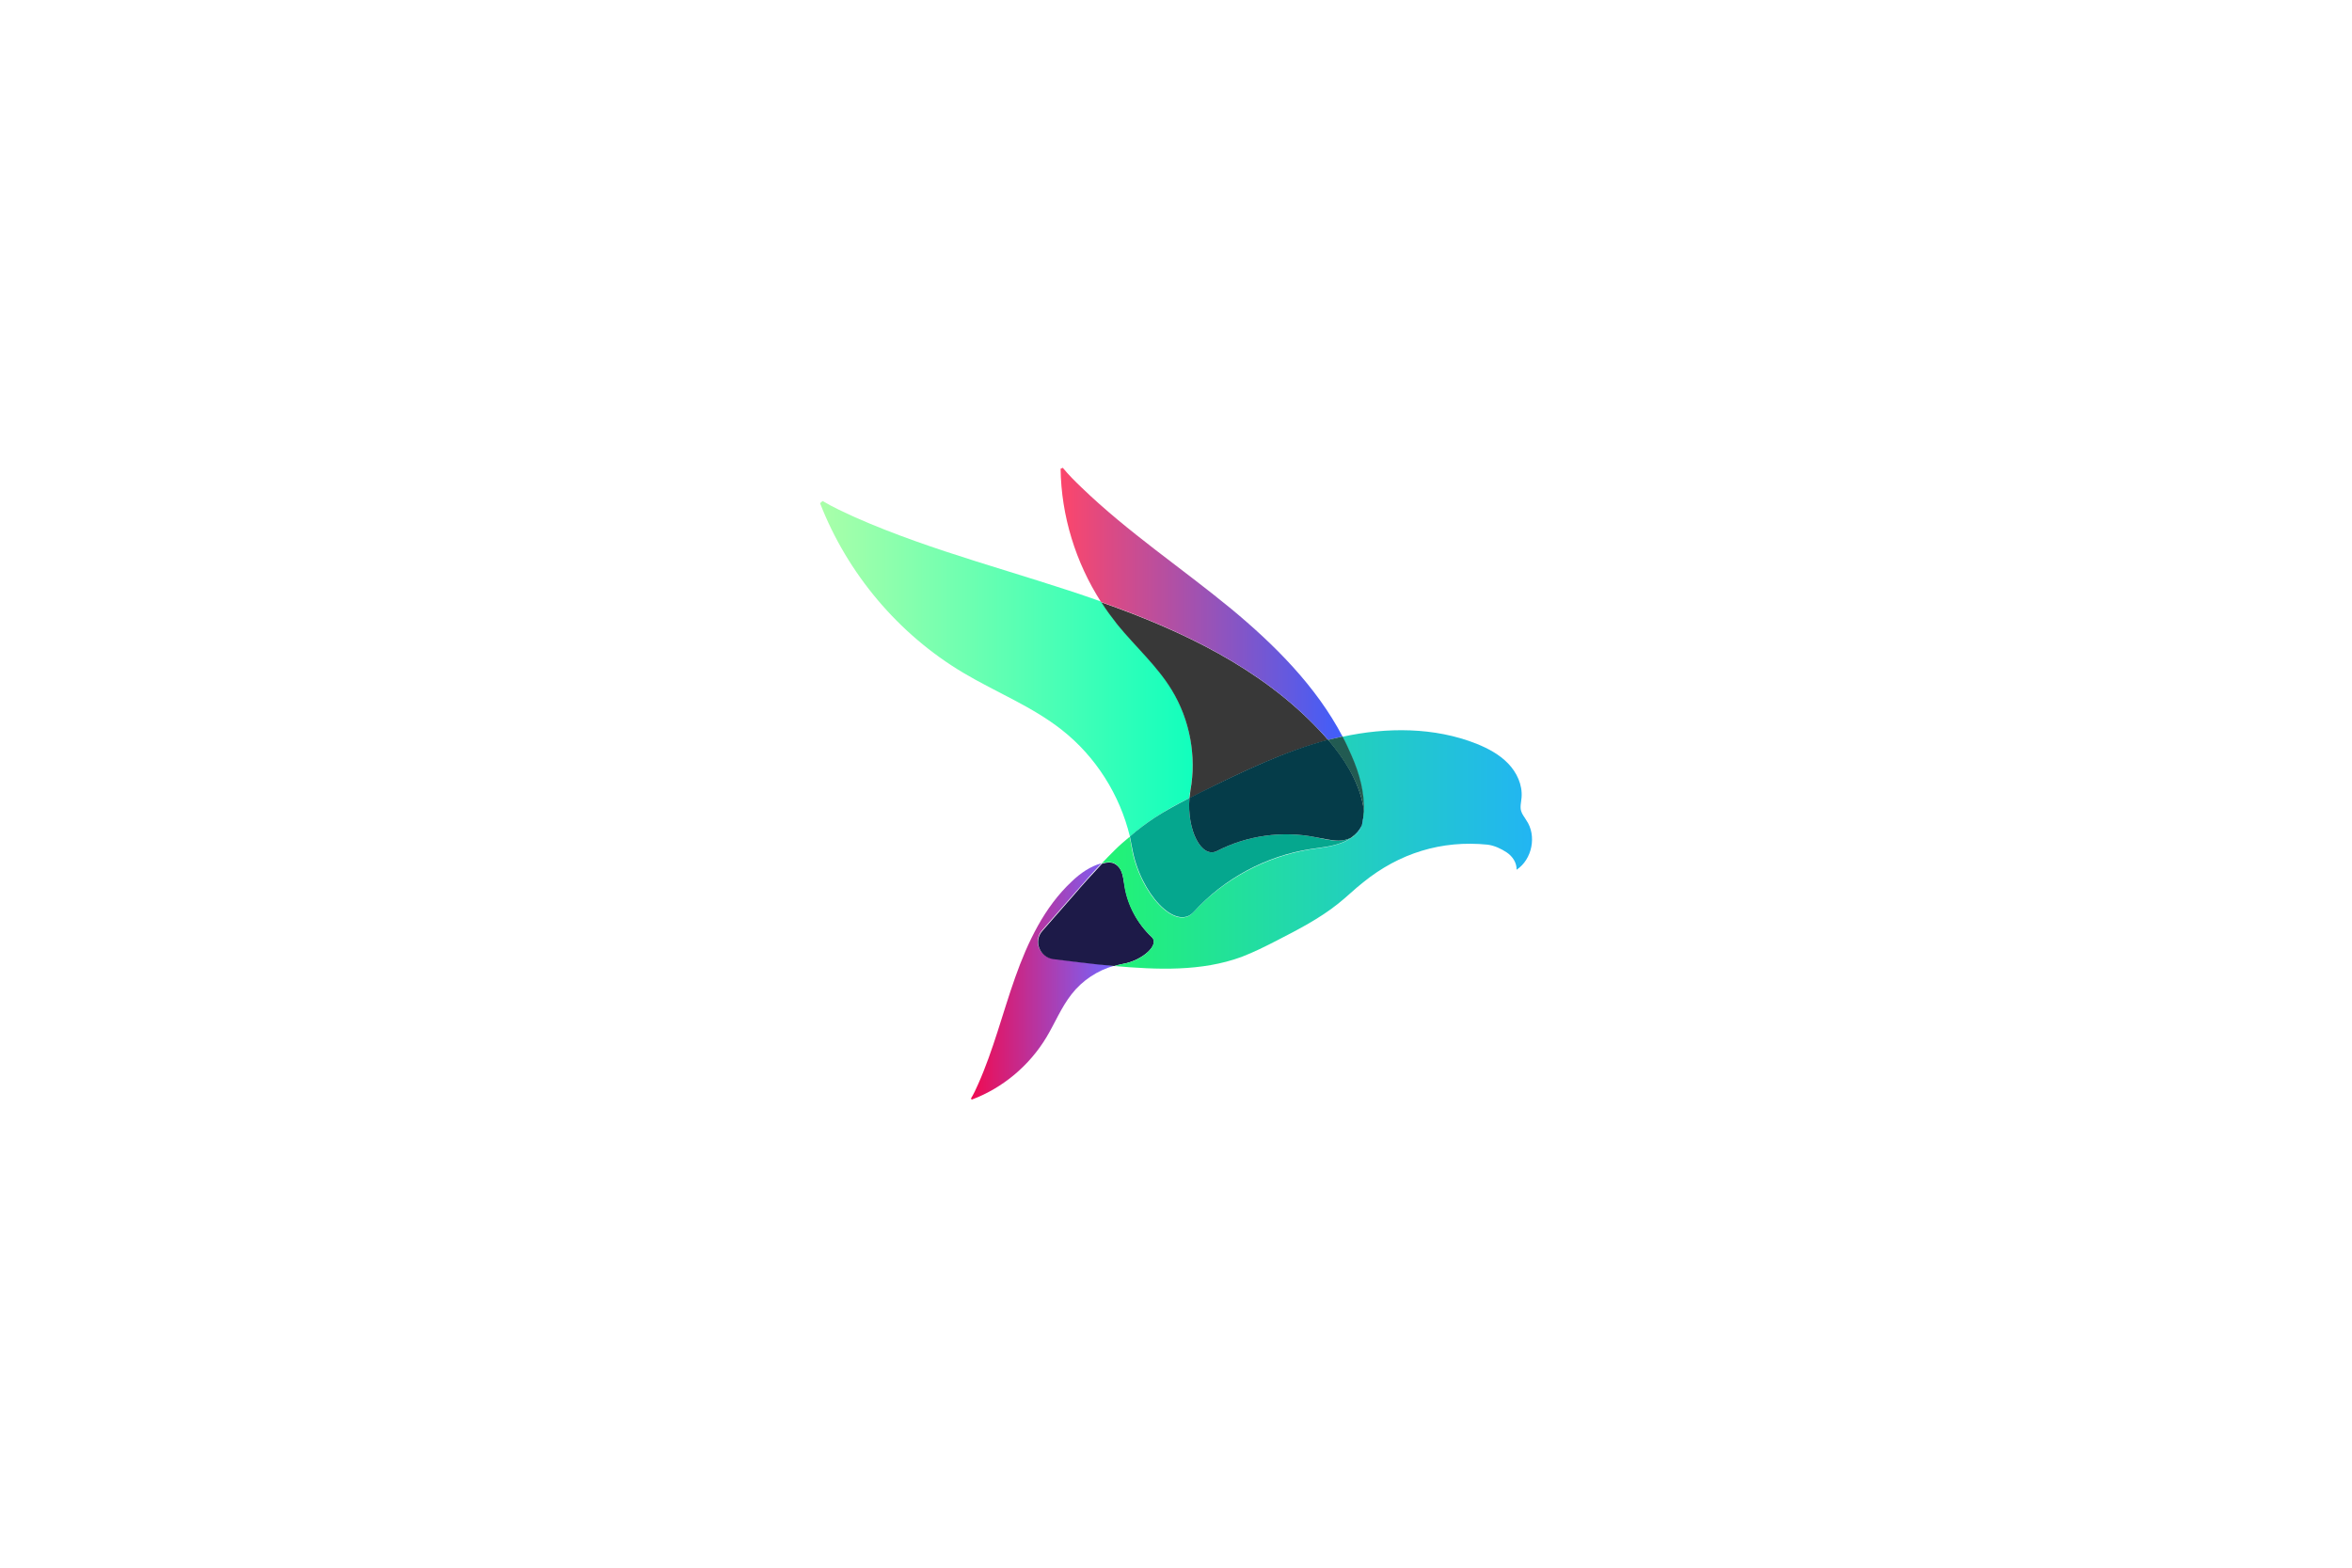
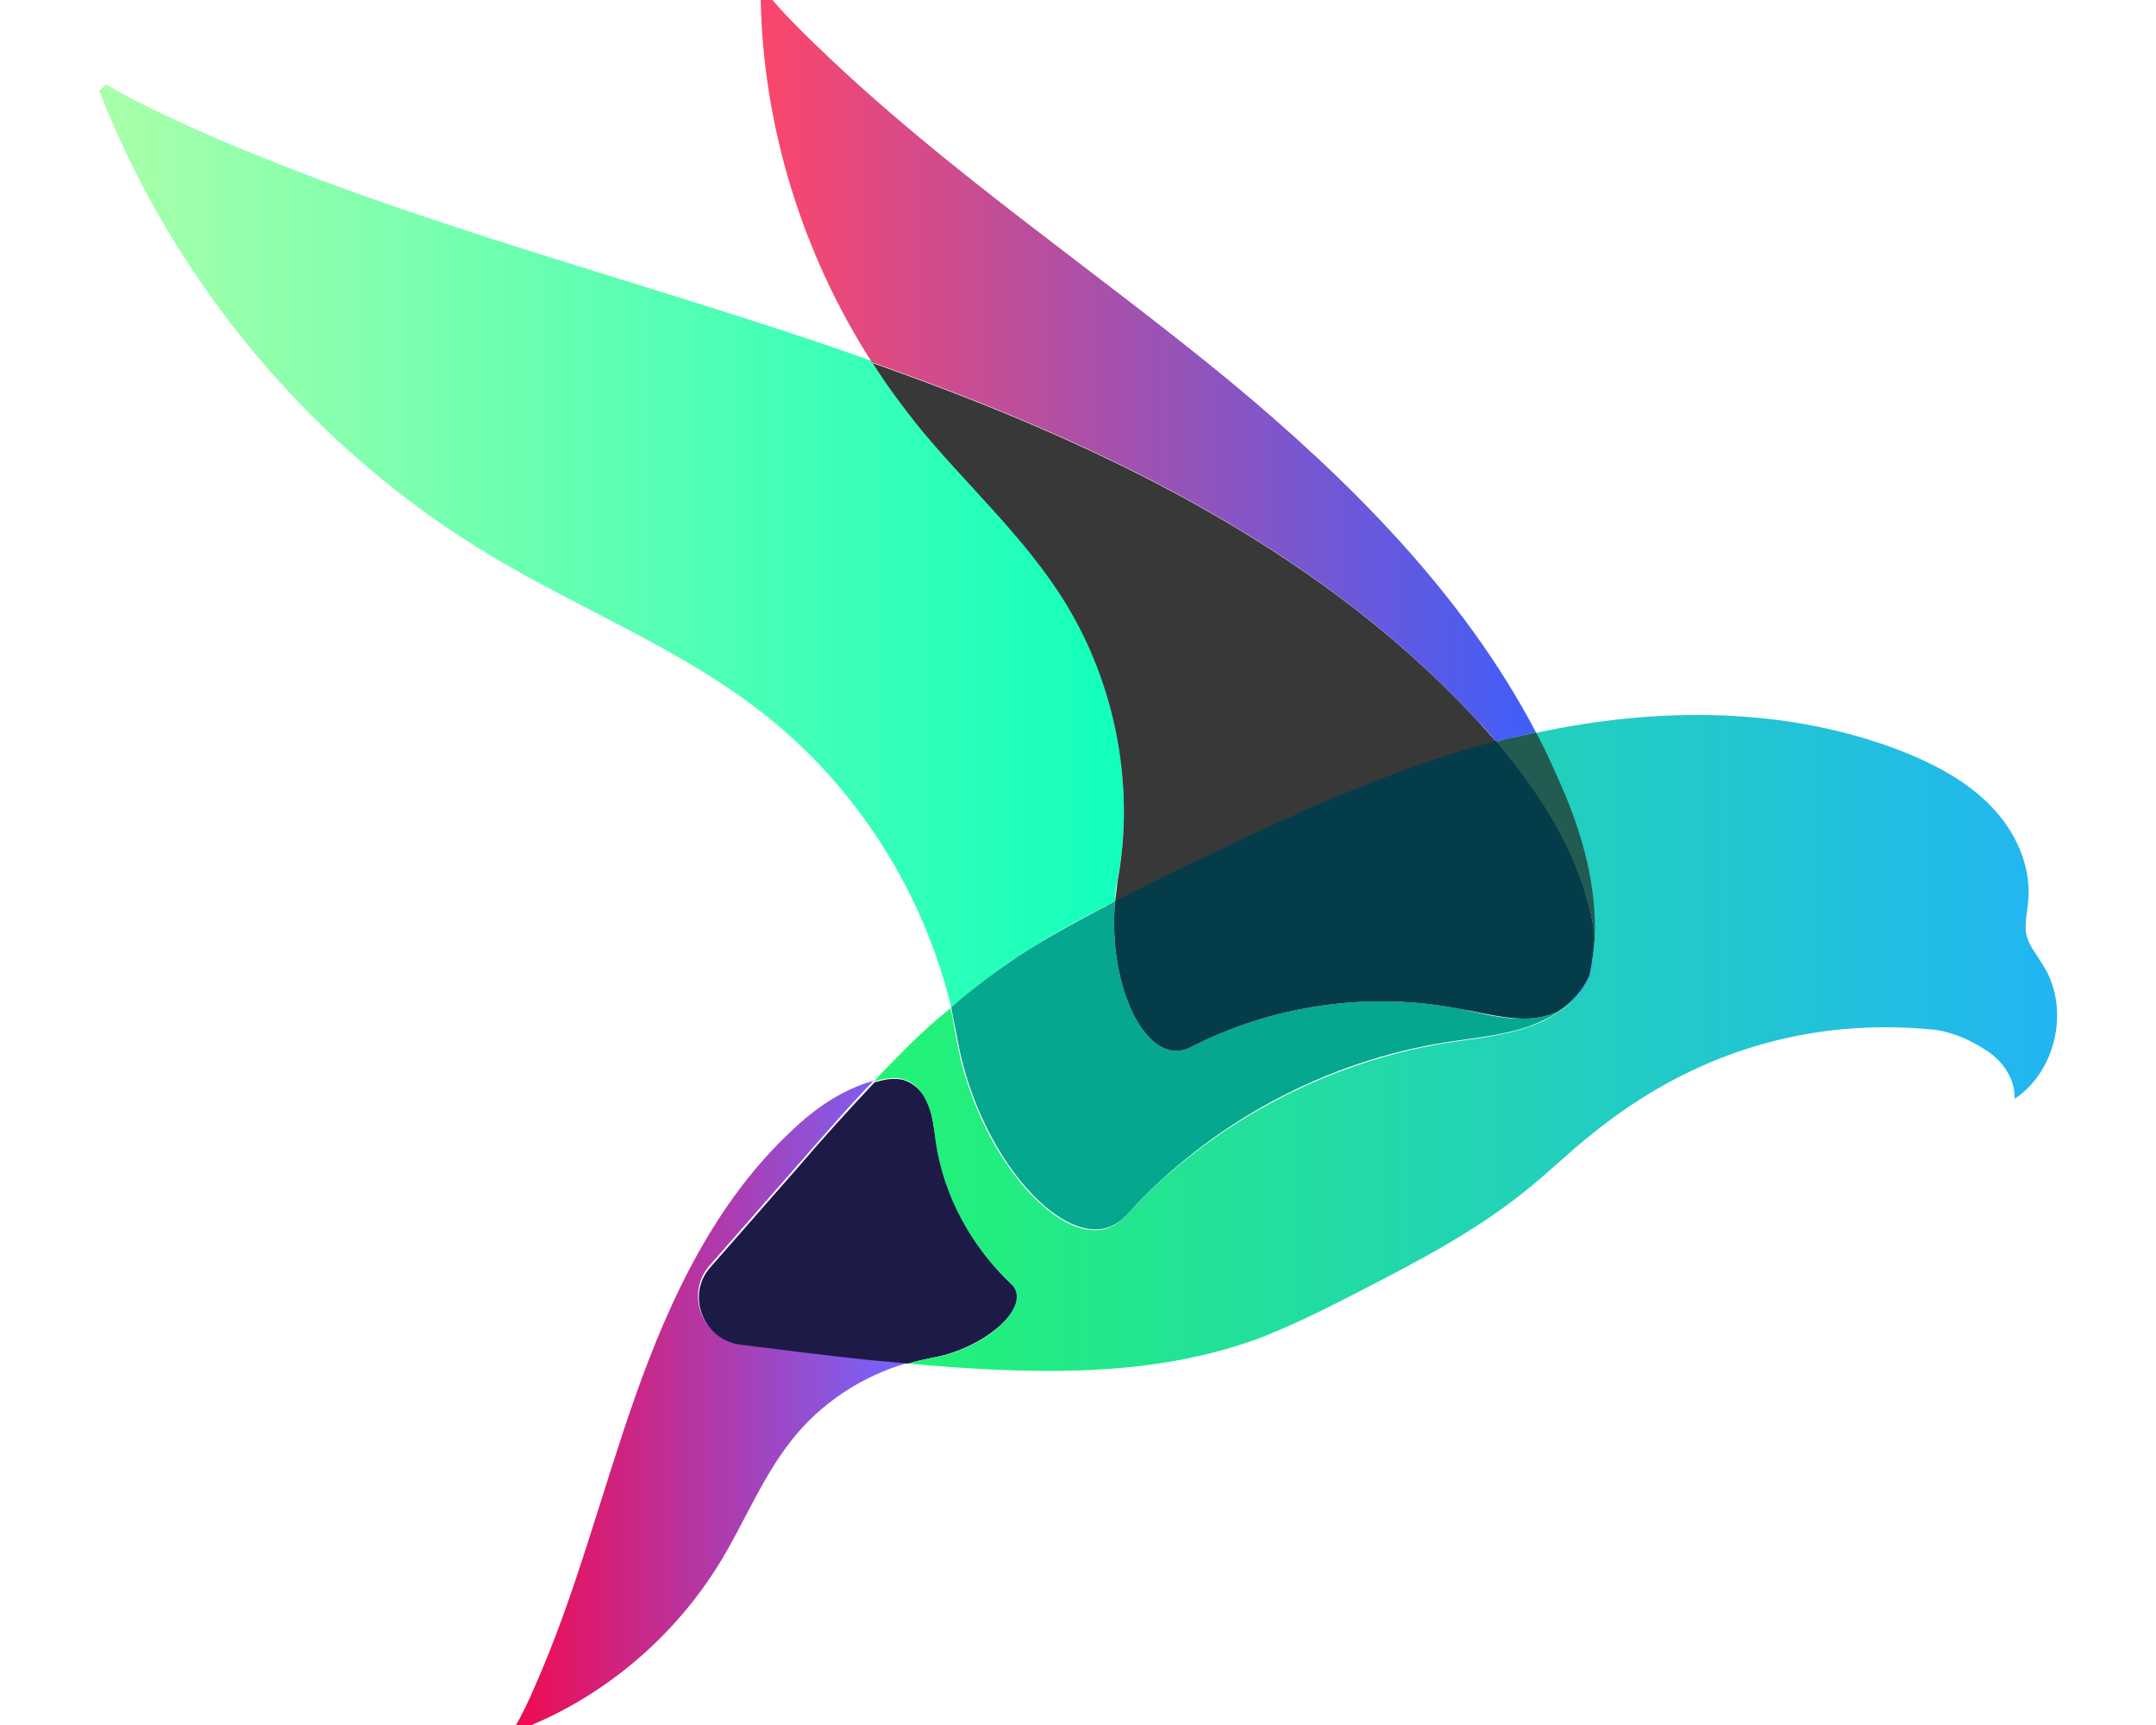
- <svg xmlns="http://www.w3.org/2000/svg" version="1.1" id="Layer_1" x="0px" y="0px" viewBox="0 0 750 500" style="enable-background:new 0 0 750 500;" xml:space="preserve">
+ <svg xmlns="http://www.w3.org/2000/svg" version="1.1" id="Layer_1" x="0px" y="0px" viewBox="250 150 250 200" style="enable-background:new 0 0 750 500;" xml:space="preserve">
  <style type="text/css">
	.st0{fill:#0288D1;}
	.st1{fill:#F44337;}
	.st2{fill:url(#SVGID_1_);}
	.st3{fill:url(#SVGID_2_);}
	.st4{opacity:0.2;}
	.st5{fill:none;}
	.st6{fill:url(#SVGID_3_);}
	.st7{fill:url(#SVGID_4_);}
	.st8{fill:#FB2E01;}
	.st9{filter:url(#Adobe_OpacityMaskFilter);}
	.st10{filter:url(#Adobe_OpacityMaskFilter_1_);}
	.st11{mask:url(#SVGID_5_);fill:url(#SVGID_6_);}
	.st12{fill:url(#SVGID_7_);}
	.st13{filter:url(#Adobe_OpacityMaskFilter_2_);}
	.st14{filter:url(#Adobe_OpacityMaskFilter_3_);}
	.st15{mask:url(#SVGID_8_);fill:url(#SVGID_9_);}
	.st16{fill:url(#SVGID_10_);}
	.st17{filter:url(#Adobe_OpacityMaskFilter_4_);}
	.st18{filter:url(#Adobe_OpacityMaskFilter_5_);}
	.st19{mask:url(#SVGID_11_);fill:url(#SVGID_12_);}
	.st20{fill:url(#SVGID_13_);}
	.st21{fill:#02579B;}
	.st22{fill:#050D49;}
	.st23{fill:#021001;}
	.st24{fill:#FF9801;}
	.st25{fill:#05436D;}
	.st26{fill:#1E88E5;}
	.st27{fill:#A07220;}
	.st28{fill:none;stroke:#383838;stroke-width:7;stroke-linecap:round;stroke-linejoin:round;stroke-miterlimit:10;}
	.st29{fill:#9E8020;}
	.st30{fill:none;stroke:#383838;stroke-miterlimit:10;}
	.st31{fill:url(#SVGID_14_);}
	.st32{fill:url(#SVGID_15_);}
	.st33{fill:url(#SVGID_16_);}
	.st34{fill:#383838;}
	.st35{fill:url(#SVGID_17_);}
	.st36{fill:url(#SVGID_18_);}
	.st37{fill:#1D1A48;}
	.st38{fill:url(#SVGID_19_);}
	.st39{fill:#05A78E;}
	.st40{fill:#053C49;}
	.st41{fill:url(#SVGID_20_);}
	.st42{fill:#225B52;}
	.st43{fill:url(#SVGID_21_);}
</style>
  <g>
    <g>
      <linearGradient id="SVGID_1_" gradientUnits="userSpaceOnUse" x1="261.409" y1="213.371" x2="380.349" y2="213.371">
        <stop offset="0" style="stop-color:#AAFFA9" />
        <stop offset="1" style="stop-color:#11FFBD" />
      </linearGradient>
      <path class="st2" d="M379.6,252c-0.2,0.8-0.3,1.7-0.3,2.5c-3.8,1.9-7.5,3.9-11.1,6.3c-2.8,1.8-5.4,3.9-7.9,6    c-3.2-13.3-10.9-25.5-21.7-34c-9.5-7.5-21-12-31.4-18.2c-20.7-12.3-37-31.7-45.7-54.1l0.8-0.7c3.4,2,6.9,3.6,10.4,5.2    c25.1,11.1,51.9,17.5,77.7,26.6c0.3,0.1,0.5,0.2,0.8,0.3c1.6,2.5,3.3,4.8,5.1,7.1c5.7,7,12.6,13.1,17.3,20.8    C379.4,229.4,381.6,241,379.6,252z" />
    </g>
    <g>
      <linearGradient id="SVGID_2_" gradientUnits="userSpaceOnUse" x1="433.978" y1="259.975" x2="435.565" y2="262.454">
        <stop offset="0" style="stop-color:#22F473" />
        <stop offset="1" style="stop-color:#22B5F3" />
      </linearGradient>
      <path class="st3" d="M434.7,262c-0.1,0.4-0.2,0.8-0.4,1.1c0.2-0.7,0.3-1.4,0.4-2.2c0.1-0.7,0.1-1.4,0.2-2    C435,259.9,435,261,434.7,262z" />
    </g>
    <g>
      <linearGradient id="SVGID_3_" gradientUnits="userSpaceOnUse" x1="433.011" y1="266.292" x2="432.003" y2="263.696">
        <stop offset="0" style="stop-color:#FF5F6D" />
        <stop offset="1" style="stop-color:#FFC371" />
      </linearGradient>
      <path class="st6" d="M434.3,263.1c-0.2,0.7-0.5,1.4-0.9,2c-0.6,0.9-1.6,1.6-2.6,2.1C432.3,266.1,433.6,264.8,434.3,263.1z" />
    </g>
    <g>
      <path class="st34" d="M423.5,236c-14.2,3.8-27.5,10.2-40.7,16.8c-1.2,0.6-2.3,1.2-3.5,1.8c0.1-0.8,0.2-1.7,0.3-2.5    c2-10.9-0.2-22.6-6-32.1c-4.7-7.7-11.6-13.8-17.3-20.8c-1.8-2.3-3.6-4.7-5.1-7.1c25.6,9,50.9,21,69.5,40.8    C421.6,233.8,422.5,234.9,423.5,236z" />
    </g>
    <g>
      <linearGradient id="SVGID_4_" gradientUnits="userSpaceOnUse" x1="338.221" y1="192.582" x2="428.126" y2="192.582">
        <stop offset="0" style="stop-color:#FC466B" />
        <stop offset="1" style="stop-color:#3F5EFB" />
      </linearGradient>
      <path class="st7" d="M428.1,234.9c-0.9,0.2-1.7,0.4-2.6,0.6c-0.7,0.2-1.4,0.3-2,0.5c-0.9-1.1-1.9-2.2-2.9-3.2    C402,213,376.7,201,351.1,192c-8.1-12.6-12.7-27.5-12.9-42.5l0.7-0.3c1.8,2.2,3.9,4.3,6,6.3c14.7,14.2,31.8,25.6,47.6,38.6    C406.5,205.7,419.7,218.9,428.1,234.9z" />
    </g>
    <g>
      <g>
        <linearGradient id="SVGID_5_" gradientUnits="userSpaceOnUse" x1="309.669" y1="313.095" x2="355.341" y2="313.095">
          <stop offset="0" style="stop-color:#F00B51" />
          <stop offset="1" style="stop-color:#7366FF" />
        </linearGradient>
        <path style="fill:url(#SVGID_5_);" d="M355.3,308c-5.3,1.5-10.2,4.7-13.6,9.1c-3.3,4.2-5.3,9.2-8,13.7     c-5.4,9-13.9,16.2-23.8,19.9l-0.3-0.3c0.9-1.5,1.6-3,2.3-4.6c4.9-11,7.8-22.7,11.8-34c4-11.3,9.3-22.5,18.1-30.7     c2.7-2.6,5.9-4.8,9.5-5.8c-3.1,3.2-6,6.6-9,10l-10,11.4c-2.9,3.3-0.9,8.5,3.4,9c4.9,0.7,10.5,1.4,14.2,1.7     C351.8,307.7,353.6,307.9,355.3,308z" />
      </g>
    </g>
    <g>
      <path class="st37" d="M358.2,307.4c-1,0.2-1.9,0.4-2.9,0.7c-1.8-0.2-3.5-0.3-5.3-0.5c-3.8-0.4-9.4-1.1-14.2-1.7    c-4.3-0.6-6.3-5.8-3.4-9l10-11.4c2.9-3.4,5.9-6.7,9-10c0.2-0.1,0.5-0.1,0.7-0.2c0.8-0.2,1.7-0.3,2.6-0.1c1.4,0.4,2.5,1.6,3,3    c0.5,1.4,0.6,2.9,0.9,4.3c1,6.2,4.1,12.1,8.7,16.4C369.9,301.3,364.3,306.3,358.2,307.4z" />
    </g>
    <g>
      <linearGradient id="SVGID_6_" gradientUnits="userSpaceOnUse" x1="351.347" y1="270.848" x2="488.591" y2="270.848">
        <stop offset="0" style="stop-color:#22F473" />
        <stop offset="1" style="stop-color:#22B5F3" />
      </linearGradient>
      <path style="fill:url(#SVGID_6_);" d="M483.6,277.4c0.1-2.2-1.3-4.3-3.1-5.5s-3.9-2.2-6.1-2.5c-14.7-1.5-28.2,2.7-39.7,12    c-2.8,2.2-5.3,4.7-8.1,6.9c-5.9,4.7-12.7,8.2-19.5,11.7c-3.7,1.9-7.3,3.7-11.2,5.2c-12.8,4.7-26.9,4.1-40.6,2.9    c1-0.3,1.9-0.5,2.9-0.7c6.1-1,11.7-6.1,9-8.6c-4.6-4.3-7.8-10.2-8.7-16.4c-0.2-1.5-0.3-3-0.9-4.3c-0.5-1.4-1.6-2.7-3-3    c-0.8-0.2-1.7-0.1-2.6,0.1c-0.2,0.1-0.5,0.1-0.7,0.2c1.3-1.4,2.7-2.8,4.1-4.2c1.5-1.5,3.1-2.9,4.8-4.3c0.3,1.2,0.5,2.4,0.7,3.6    c2.6,14.7,14.1,26.6,19.6,20.5c9.7-10.6,23.1-17.8,37.3-20.1c3.3-0.5,6.7-0.8,9.9-2c1.1-0.4,2.1-0.9,3-1.6c1-0.5,1.9-1.2,2.6-2.1    c0.4-0.6,0.7-1.3,0.9-2c0,0,0,0,0,0c0.2-0.4,0.3-0.7,0.4-1.1c0.3-1,0.3-2,0.2-3.1c0.3-6.1-1.5-12.2-3.9-17.9    c-0.9-2.1-1.9-4.1-2.9-6.1c14.2-3.1,29.4-3.1,42.8,2.2c3.7,1.5,7.3,3.4,10.1,6.3c2.8,2.9,4.6,6.8,4.3,10.8    c-0.1,1.5-0.6,3.1-0.1,4.5c0.3,1,1.1,1.9,1.6,2.8C490.1,266.5,488.6,274.1,483.6,277.4z" />
    </g>
    <g>
      <path class="st39" d="M430.8,267.2c-0.9,0.7-2,1.2-3,1.6c-3.1,1.2-6.6,1.5-9.9,2c-14.2,2.2-27.6,9.4-37.3,20.1    c-5.6,6.1-17-5.8-19.6-20.5c-0.2-1.2-0.5-2.4-0.7-3.6c2.5-2.2,5.2-4.2,7.9-6c3.5-2.3,7.3-4.3,11.1-6.3    c-0.9,10.1,3.8,19.5,8.8,16.9c9.5-4.9,20.8-6.5,31.3-4.4c2.5,0.5,4.9,1.2,7.4,1.1C428.2,268.1,429.6,267.8,430.8,267.2z" />
    </g>
    <g>
      <path class="st40" d="M434.9,258.9c0,0.7-0.1,1.4-0.2,2c-0.1,0.7-0.2,1.5-0.4,2.2c0,0,0,0,0,0c-0.7,1.7-2,3.1-3.5,4.1    c-1.2,0.6-2.6,0.9-4,0.9c-2.5,0-5-0.7-7.4-1.1c-10.5-2.1-21.8-0.5-31.3,4.4c-5,2.6-9.7-6.8-8.8-16.9c1.2-0.6,2.3-1.2,3.5-1.8    c13.2-6.5,26.5-13,40.7-16.8c5.1,5.9,9.3,12.6,11,20.1C434.7,257,434.9,258,434.9,258.9z" />
    </g>
    <g>
      <linearGradient id="SVGID_7_" gradientUnits="userSpaceOnUse" x1="431.355" y1="264.627" x2="433.475" y2="265.55">
        <stop offset="0" style="stop-color:#22F473" />
        <stop offset="1" style="stop-color:#22B5F3" />
      </linearGradient>
      <path class="st12" d="M434.3,263.1c-0.2,0.7-0.5,1.4-0.9,2c-0.6,0.9-1.6,1.6-2.6,2.1C432.3,266.1,433.6,264.8,434.3,263.1z" />
    </g>
    <g>
      <path class="st42" d="M434.9,258.9c-0.1-0.9-0.2-1.9-0.4-2.8c-1.7-7.5-6-14.2-11-20.1c0.7-0.2,1.4-0.4,2-0.5    c0.9-0.2,1.7-0.4,2.6-0.6c1.1,2,2,4.1,2.9,6.1C433.5,246.7,435.2,252.8,434.9,258.9z" />
    </g>
    <g>
      <linearGradient id="SVGID_8_" gradientUnits="userSpaceOnUse" x1="433.769" y1="260.614" x2="435.229" y2="261.25">
        <stop offset="0" style="stop-color:#22F473" />
        <stop offset="1" style="stop-color:#22B5F3" />
      </linearGradient>
      <path style="fill:url(#SVGID_8_);" d="M434.7,262c-0.1,0.4-0.2,0.8-0.4,1.1c0.2-0.7,0.3-1.4,0.4-2.2c0.1-0.7,0.1-1.4,0.2-2    C435,259.9,435,261,434.7,262z" />
    </g>
  </g>
</svg>
